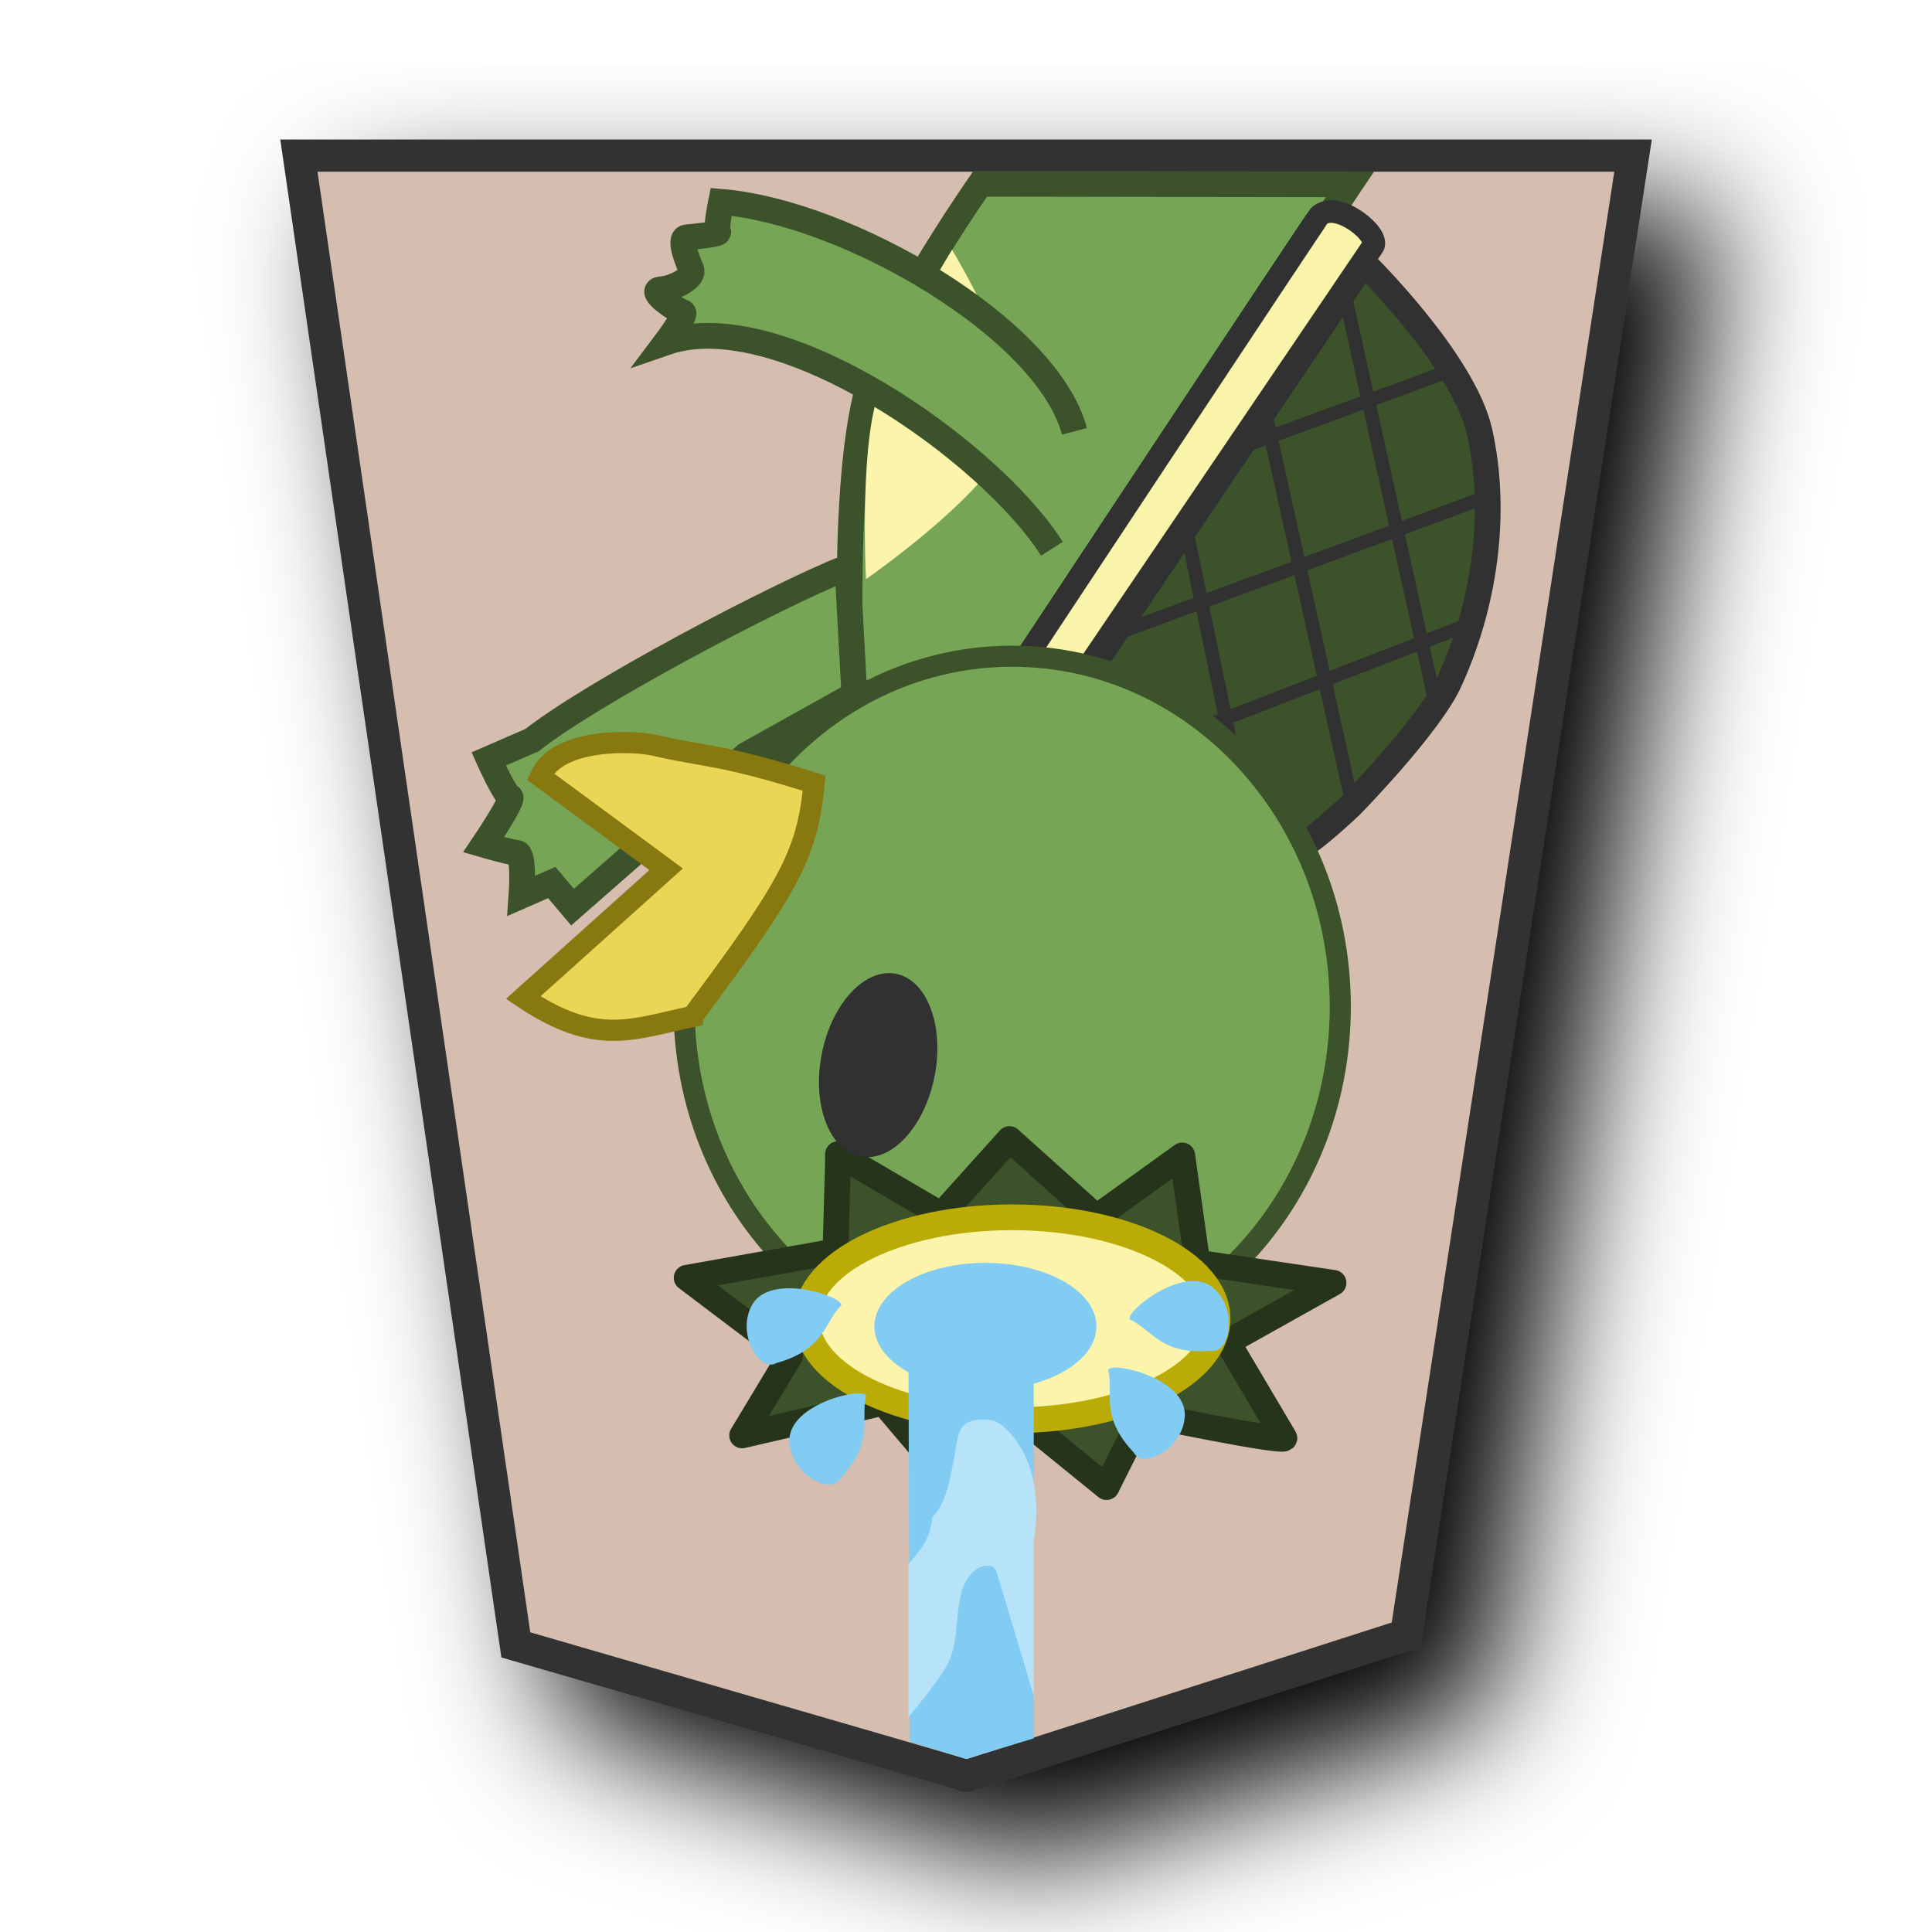
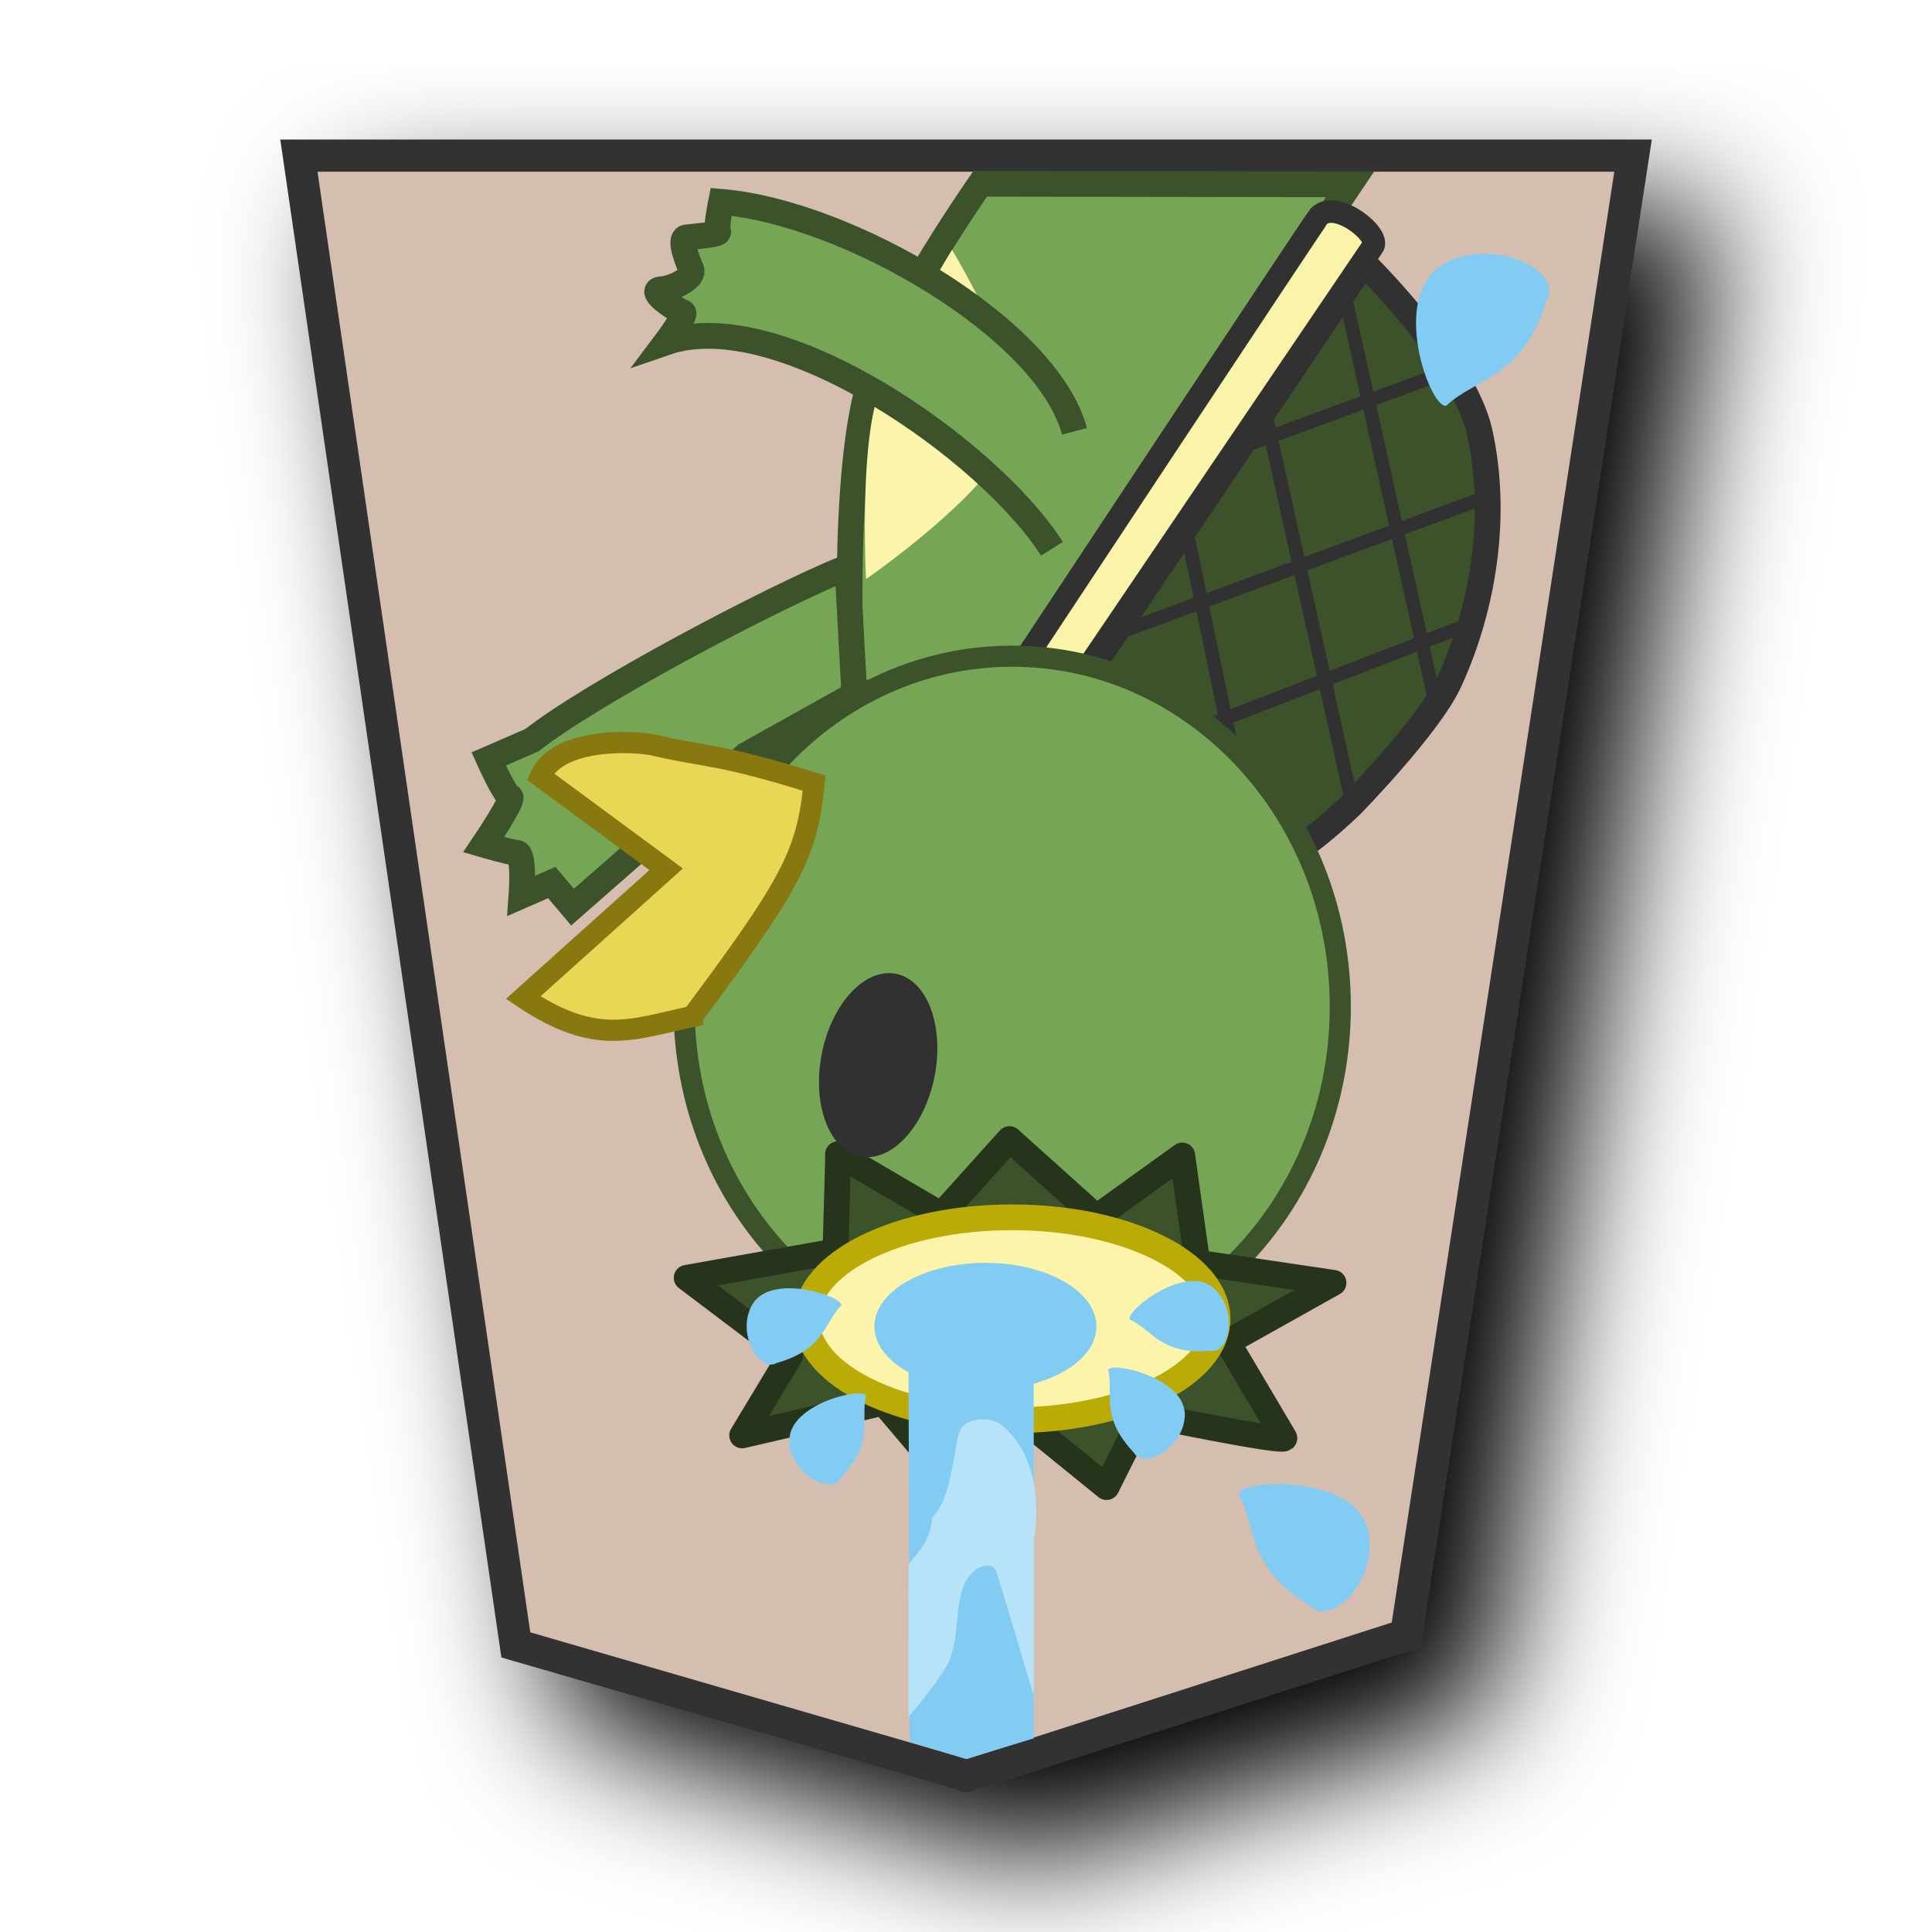
<svg xmlns="http://www.w3.org/2000/svg" viewBox="0 0 60 60" version="1.1" id="svg9">
  <defs id="defs1">
    <filter id="1KA_svg__a" x="-0.133" y="-0.108" width="1.317" height="1.257">
      <feGaussianBlur in="SourceAlpha" result="blur" stdDeviation="2" id="feGaussianBlur1" />
      <feOffset dx="2" dy="2" result="offsetBlur" id="feOffset1" />
      <feBlend in="SourceGraphic" in2="offsetBlur" id="feBlend1" />
    </filter>
    <filter id="0HI_svg__a" x="-0.134" y="-0.11" width="1.318" height="1.262">
      <feGaussianBlur in="SourceAlpha" result="blur" stdDeviation="2" id="feGaussianBlur1-1" />
      <feOffset dx="2" dy="2" result="offsetBlur" id="feOffset1-9" />
      <feBlend in="SourceGraphic" in2="offsetBlur" id="feBlend1-3" mode="normal" />
    </filter>
  </defs>
  <g fill="#fdd3e3" filter="url(#1KA_svg__a)" transform="translate(-102.587 -25.906)scale(1.03094)" id="g1" style="fill:#d5beaf;fill-opacity:1">
    <path fill="#fdeb98" d="m 141.866,74.375 6.836,-44.558 h -40.19 l 6.535,44.862 13.561,3.935 c 0.09,0.017 -0.091,0.032 0,0.021 z" id="path1" style="stroke-width:0.97;stroke-dasharray:none;stroke:#333333;fill:#d5beaf;fill-opacity:1" />
  </g>
-   <path style="fill:#76a556;fill-opacity:1;stroke:#3b522a;stroke-width:0.8;stroke-linecap:butt;stroke-linejoin:miter;stroke-dasharray:none;stroke-opacity:1" d="m 26.455,21.501 c 0,0 -0.375,-6.808 0.6,-9.786 0.717,-2.189 3.387,-6.009 3.387,-6.009 l 11.484,0.018 -10.693,15.924 z" id="path2" />
-   <path style="fill:#fcf4ab;fill-opacity:1;stroke:none;stroke-width:0.843px;stroke-linecap:butt;stroke-linejoin:miter;stroke-opacity:1" d="m 26.896,17.984 c 0,0 4.103,-2.826 4.604,-4.698 0.438,-1.635 -1.934,-5.528 -1.934,-5.528 0,0 -1.83,3 -2.328,4.604 -0.542,1.746 -0.343,5.622 -0.343,5.622 z" id="path3" />
-   <path style="fill:#76a556;fill-opacity:1;stroke:#3b522a;stroke-width:0.8;stroke-linecap:butt;stroke-linejoin:miter;stroke-dasharray:none;stroke-opacity:1" d="m 26.533,21.57 -3.368,1.88 -5.384,4.722 -0.646,-0.764 -0.94,0.411 c 0,0 0.098,-1.312 -0.137,-1.331 -0.235,-0.02 -1.038,-0.255 -1.038,-0.255 0,0 0.979,-1.449 0.822,-1.488 -0.157,-0.039 -0.666,-1.175 -0.666,-1.175 l 1.351,-0.587 c 1.812,-1.437 7.403,-4.401 9.79,-5.369 z" id="path4" />
-   <path style="fill:#76a556;fill-opacity:1;stroke:#3b522a;stroke-width:0.8;stroke-linecap:butt;stroke-linejoin:miter;stroke-dasharray:none;stroke-opacity:1" d="m 32.669,17.043 c -1.945,-3.055 -8.461,-7.63 -11.985,-6.411 0,0 0.672,-0.892 0.521,-0.933 -0.151,-0.042 -1.134,-0.677 -0.677,-0.714 0.457,-0.037 1.04,-0.384 0.941,-0.615 -0.099,-0.23 -0.405,-0.964 -0.152,-0.996 0.253,-0.032 1.061,-0.094 0.983,-0.177 -0.079,-0.083 0.093,-0.929 0.093,-0.929 3.919,0.323 10.128,3.931 10.976,7.128" id="path5" />
-   <path style="fill:#3b522b;fill-opacity:1;stroke:#313131;stroke-width:0.8;stroke-linecap:butt;stroke-linejoin:miter;stroke-dasharray:none;stroke-opacity:1" d="M 33.49,21.347 42.351,8.166 c 0,0 3.108,3.04 3.6,5.25 0.565,2.541 0.147,5.388 -0.941,7.753 -0.628,1.365 -3.046,3.832 -3.046,3.832 0,0 -1.772,1.717 -2.215,1.551 -0.443,-0.166 -6.258,-5.206 -6.258,-5.206 z" id="path6" />
-   <path style="fill:none;stroke:#313131;stroke-width:0.421;stroke-linecap:butt;stroke-linejoin:miter;stroke-dasharray:none;stroke-opacity:1" d="m 36.832,16.381 1.997,9.633" id="path7" />
-   <path style="fill:none;stroke:#313131;stroke-width:0.421;stroke-linecap:butt;stroke-linejoin:miter;stroke-dasharray:none;stroke-opacity:1" d="m 39.299,12.817 2.702,12.179" id="path8" />
-   <path style="fill:none;stroke:#313131;stroke-width:0.421;stroke-linecap:butt;stroke-linejoin:miter;stroke-dasharray:none;stroke-opacity:1" d="M 41.688,8.803 44.664,22.235" id="path9" />
-   <path style="fill:none;stroke:#313131;stroke-width:0.421;stroke-linecap:butt;stroke-linejoin:miter;stroke-dasharray:none;stroke-opacity:1" d="M 34.796,19.631 46.192,15.421" id="path10" />
-   <path style="fill:none;stroke:#313131;stroke-width:0.421;stroke-linecap:butt;stroke-linejoin:miter;stroke-dasharray:none;stroke-opacity:1" d="M 35.618,23.253 45.8,19.318" id="path11" />
-   <path style="fill:none;stroke:#313131;stroke-width:0.421;stroke-linecap:butt;stroke-linejoin:miter;stroke-dasharray:none;stroke-opacity:1" d="m 38.379,13.953 6.99,-2.565" id="path12" />
-   <path style="fill:#faf4aa;fill-opacity:1;stroke:#313131;stroke-width:0.7;stroke-linecap:butt;stroke-linejoin:miter;stroke-dasharray:none;stroke-opacity:1" d="m 33.249,21.511 c -0.664,0.641 -2.235,0.148 -1.938,-0.255 0,0 9.564,-14.462 9.653,-14.548 0.548,-0.531 1.959,0.622 1.664,0.959 z" id="path13" />
-   <ellipse style="fill:#76a556;fill-opacity:1;stroke:#3b522a;stroke-width:0.655;stroke-linecap:round;stroke-linejoin:round;stroke-dasharray:none;stroke-opacity:1" id="path14" cx="31.434" cy="-31.261" rx="10.19" ry="10.882" transform="scale(1,-1)" />
-   <g id="g18" transform="matrix(1,0,0,-1,1.478912,57.27648)">
-     <path style="fill:#3b522a;fill-opacity:1;stroke:#27341c;stroke-width:0.8;stroke-linecap:round;stroke-linejoin:round;stroke-dasharray:none;stroke-opacity:1" d="m 24.545,21.195 -0.078,-2.78 -4.621,-0.822 3.211,-2.428 -1.488,-2.467 4.386,1.018 2.389,-2.819 1.84,2.389 2.702,-2.193 1.136,2.271 c 0,0 4.503,-0.94 4.386,-0.744 -0.117,0.196 -1.762,2.976 -1.762,2.976 l 3.289,1.841 -4.229,0.627 -0.47,3.329 -2.663,-1.919 -2.702,2.428 -2.115,-2.35 -3.211,1.88 z" id="path16" />
-     <ellipse style="opacity:1;fill:#fcf4ab;fill-opacity:1;stroke:#baab07;stroke-width:0.8;stroke-linecap:round;stroke-linejoin:round;stroke-dasharray:none;stroke-opacity:1" id="path15" cx="29.95" cy="16.32" rx="6.383" ry="3.152" />
+   <g id="g2">
+     <path style="fill:#76a556;fill-opacity:1;stroke:#3b522a;stroke-width:0.8;stroke-linecap:butt;stroke-linejoin:miter;stroke-dasharray:none;stroke-opacity:1" d="m 26.455,21.501 c 0,0 -0.375,-6.808 0.6,-9.786 0.717,-2.189 3.387,-6.009 3.387,-6.009 l 11.484,0.018 -10.693,15.924 z" id="path2" />
+     <path style="fill:#fcf4ab;fill-opacity:1;stroke:none;stroke-width:0.843px;stroke-linecap:butt;stroke-linejoin:miter;stroke-opacity:1" d="m 26.896,17.984 c 0,0 4.103,-2.826 4.604,-4.698 0.438,-1.635 -1.934,-5.528 -1.934,-5.528 0,0 -1.83,3 -2.328,4.604 -0.542,1.746 -0.343,5.622 -0.343,5.622 z" id="path3" />
+     <path style="fill:#76a556;fill-opacity:1;stroke:#3b522a;stroke-width:0.8;stroke-linecap:butt;stroke-linejoin:miter;stroke-dasharray:none;stroke-opacity:1" d="m 26.533,21.57 -3.368,1.88 -5.384,4.722 -0.646,-0.764 -0.94,0.411 c 0,0 0.098,-1.312 -0.137,-1.331 -0.235,-0.02 -1.038,-0.255 -1.038,-0.255 0,0 0.979,-1.449 0.822,-1.488 -0.157,-0.039 -0.666,-1.175 -0.666,-1.175 l 1.351,-0.587 c 1.812,-1.437 7.403,-4.401 9.79,-5.369 z" id="path4" />
+     <path style="fill:#76a556;fill-opacity:1;stroke:#3b522a;stroke-width:0.8;stroke-linecap:butt;stroke-linejoin:miter;stroke-dasharray:none;stroke-opacity:1" d="m 32.669,17.043 c -1.945,-3.055 -8.461,-7.63 -11.985,-6.411 0,0 0.672,-0.892 0.521,-0.933 -0.151,-0.042 -1.134,-0.677 -0.677,-0.714 0.457,-0.037 1.04,-0.384 0.941,-0.615 -0.099,-0.23 -0.405,-0.964 -0.152,-0.996 0.253,-0.032 1.061,-0.094 0.983,-0.177 -0.079,-0.083 0.093,-0.929 0.093,-0.929 3.919,0.323 10.128,3.931 10.976,7.128" id="path5" />
+     <path style="fill:#3b522b;fill-opacity:1;stroke:#313131;stroke-width:0.8;stroke-linecap:butt;stroke-linejoin:miter;stroke-dasharray:none;stroke-opacity:1" d="M 33.49,21.347 42.351,8.166 c 0,0 3.108,3.04 3.6,5.25 0.565,2.541 0.147,5.388 -0.941,7.753 -0.628,1.365 -3.046,3.832 -3.046,3.832 0,0 -1.772,1.717 -2.215,1.551 -0.443,-0.166 -6.258,-5.206 -6.258,-5.206 z" id="path6" />
+     <path style="fill:none;stroke:#313131;stroke-width:0.421;stroke-linecap:butt;stroke-linejoin:miter;stroke-dasharray:none;stroke-opacity:1" d="m 36.832,16.381 1.997,9.633" id="path7" />
+     <path style="fill:none;stroke:#313131;stroke-width:0.421;stroke-linecap:butt;stroke-linejoin:miter;stroke-dasharray:none;stroke-opacity:1" d="m 39.299,12.817 2.702,12.179" id="path8" />
+     <path style="fill:none;stroke:#313131;stroke-width:0.421;stroke-linecap:butt;stroke-linejoin:miter;stroke-dasharray:none;stroke-opacity:1" d="M 41.688,8.803 44.664,22.235" id="path9" />
+     <path style="fill:none;stroke:#313131;stroke-width:0.421;stroke-linecap:butt;stroke-linejoin:miter;stroke-dasharray:none;stroke-opacity:1" d="M 34.796,19.631 46.192,15.421" id="path10" />
+     <path style="fill:none;stroke:#313131;stroke-width:0.421;stroke-linecap:butt;stroke-linejoin:miter;stroke-dasharray:none;stroke-opacity:1" d="M 35.618,23.253 45.8,19.318" id="path11" />
+     <path style="fill:none;stroke:#313131;stroke-width:0.421;stroke-linecap:butt;stroke-linejoin:miter;stroke-dasharray:none;stroke-opacity:1" d="m 38.379,13.953 6.99,-2.565" id="path12" />
+     <path style="fill:#faf4aa;fill-opacity:1;stroke:#313131;stroke-width:0.7;stroke-linecap:butt;stroke-linejoin:miter;stroke-dasharray:none;stroke-opacity:1" d="m 33.249,21.511 c -0.664,0.641 -2.235,0.148 -1.938,-0.255 0,0 9.564,-14.462 9.653,-14.548 0.548,-0.531 1.959,0.622 1.664,0.959 z" id="path13" />
+     <ellipse style="fill:#76a556;fill-opacity:1;stroke:#3b522a;stroke-width:0.655;stroke-linecap:round;stroke-linejoin:round;stroke-dasharray:none;stroke-opacity:1" id="path14" cx="31.434" cy="-31.261" rx="10.19" ry="10.882" transform="scale(1,-1)" />
+     <g id="g18" transform="matrix(1,0,0,-1,1.478912,57.27648)">
+       <path style="fill:#3b522a;fill-opacity:1;stroke:#27341c;stroke-width:0.8;stroke-linecap:round;stroke-linejoin:round;stroke-dasharray:none;stroke-opacity:1" d="m 24.545,21.195 -0.078,-2.78 -4.621,-0.822 3.211,-2.428 -1.488,-2.467 4.386,1.018 2.389,-2.819 1.84,2.389 2.702,-2.193 1.136,2.271 c 0,0 4.503,-0.94 4.386,-0.744 -0.117,0.196 -1.762,2.976 -1.762,2.976 l 3.289,1.841 -4.229,0.627 -0.47,3.329 -2.663,-1.919 -2.702,2.428 -2.115,-2.35 -3.211,1.88 z" id="path16" />
+       <ellipse style="opacity:1;fill:#fcf4ab;fill-opacity:1;stroke:#baab07;stroke-width:0.8;stroke-linecap:round;stroke-linejoin:round;stroke-dasharray:none;stroke-opacity:1" id="path15" cx="29.95" cy="16.32" rx="6.383" ry="3.152" />
+     </g>
+     <path style="fill:#e9d655;fill-opacity:1;stroke:#877810;stroke-width:0.658;stroke-linecap:butt;stroke-linejoin:miter;stroke-dasharray:none;stroke-opacity:1" d="m 21.504,31.567 c 3.047,-4.089 3.566,-5.039 3.78,-7.244 -2.967,-0.933 -3.346,-0.8 -4.97,-1.18 -0.579,-0.135 -2.981,-0.263 -3.534,0.971 l 3.907,2.882 -4.439,3.986 c 2.284,1.531 3.38,0.979 5.256,0.586 z" id="path17" />
+     <ellipse style="fill:#313131;fill-opacity:1;stroke:none;stroke-width:1.139;stroke-linecap:round;stroke-linejoin:round;stroke-dasharray:none;stroke-opacity:1" id="path18" cx="33.084" cy="-27.266" rx="1.786" ry="2.89" transform="matrix(0.9816198,0.1908472,0.1908472,-0.9816198,0,0)" />
+     <g id="g25" transform="rotate(180,29.79447,30.01585)">
+       <path style="fill:#82ccf3;fill-opacity:1;stroke:none;stroke-width:1px;stroke-linecap:butt;stroke-linejoin:miter;stroke-opacity:1" d="m 29.588,5.405 1.75,0.534 0.041,13.217 H 27.485 V 6.046 Z" id="path19" />
+       <ellipse style="fill:#82ccf3;fill-opacity:1;stroke:none;stroke-width:0.601;stroke-linecap:round;stroke-linejoin:round;stroke-opacity:0.992" id="path20" cx="-28.986" cy="18.838" rx="3.448" ry="1.974" transform="scale(-1,1)" />
+       <path style="fill:#b6e3f7;fill-opacity:1;stroke:none;stroke-width:0.126px;stroke-linecap:butt;stroke-linejoin:miter;stroke-opacity:1" d="m 31.379,6.71 c 0,0 -0.924,1.062 -1.238,1.684 -0.46,0.91 -0.054,2.365 -0.908,2.922 -0.162,0.106 -0.487,0.165 -0.578,-0.066 C 28.595,11.096 27.485,7.37 27.485,7.37 v 4.854 c 0,0 -0.486,2.254 0.954,3.52 0.266,0.234 0.726,0.256 1.057,0.128 0.259,-0.101 0.336,-0.376 0.381,-0.651 0.275,-1.672 0.431,-1.923 0.759,-2.32 0.063,-0.748 0.44,-1.064 0.742,-1.453 z" id="path21" />
+       <path style="fill:#82ccf3;fill-opacity:1;stroke:none;stroke-width:0.563px;stroke-linecap:butt;stroke-linejoin:miter;stroke-opacity:1" d="m 25.174,17.488 c -0.18,-0.73 0.276,-1.43 -0.801,-2.573 -0.285,-0.527 -1.553,0.134 -1.579,1.166 -0.029,1.16 2.292,1.684 2.38,1.407 z" id="path22" />
+       <path style="fill:#82ccf3;fill-opacity:1;stroke:none;stroke-width:0.563px;stroke-linecap:butt;stroke-linejoin:miter;stroke-opacity:1" d="m 32.693,16.686 c 0.18,-0.73 -0.276,-1.43 0.801,-2.573 0.285,-0.527 1.553,0.134 1.579,1.166 0.029,1.16 -2.292,1.684 -2.38,1.407 z" id="path23" />
+       <path style="fill:#82ccf3;fill-opacity:1;stroke:none;stroke-width:0.563px;stroke-linecap:butt;stroke-linejoin:miter;stroke-opacity:1" d="m 33.465,19.49 c 0.531,-0.532 0.502,-1.367 2.014,-1.79 0.517,-0.304 1.26,0.917 0.75,1.813 -0.574,1.009 -2.832,0.259 -2.765,-0.023 z" id="path24" />
+       <path style="fill:#82ccf3;fill-opacity:1;stroke:none;stroke-width:0.563px;stroke-linecap:butt;stroke-linejoin:miter;stroke-opacity:1" d="m 24.498,19.055 c -0.684,-0.314 -0.947,-1.107 -2.512,-0.975 -0.59,-0.105 -0.862,1.298 -0.071,1.961 0.889,0.745 2.744,-0.745 2.583,-0.986 z" id="path25" />
+     </g>
  </g>
-   <path style="fill:#e9d655;fill-opacity:1;stroke:#877810;stroke-width:0.658;stroke-linecap:butt;stroke-linejoin:miter;stroke-dasharray:none;stroke-opacity:1" d="m 21.504,31.567 c 3.047,-4.089 3.566,-5.039 3.78,-7.244 -2.967,-0.933 -3.346,-0.8 -4.97,-1.18 -0.579,-0.135 -2.981,-0.263 -3.534,0.971 l 3.907,2.882 -4.439,3.986 c 2.284,1.531 3.38,0.979 5.256,0.586 z" id="path17" />
-   <ellipse style="fill:#313131;fill-opacity:1;stroke:none;stroke-width:1.139;stroke-linecap:round;stroke-linejoin:round;stroke-dasharray:none;stroke-opacity:1" id="path18" cx="33.084" cy="-27.266" rx="1.786" ry="2.89" transform="matrix(0.9816198,0.1908472,0.1908472,-0.9816198,0,0)" />
-   <g id="g25" transform="rotate(180,29.79447,30.01585)">
-     <path style="fill:#82ccf3;fill-opacity:1;stroke:none;stroke-width:1px;stroke-linecap:butt;stroke-linejoin:miter;stroke-opacity:1" d="m 29.588,5.405 1.75,0.534 0.041,13.217 H 27.485 V 6.046 Z" id="path19" />
-     <ellipse style="fill:#82ccf3;fill-opacity:1;stroke:none;stroke-width:0.601;stroke-linecap:round;stroke-linejoin:round;stroke-opacity:0.992" id="path20" cx="-28.986" cy="18.838" rx="3.448" ry="1.974" transform="scale(-1,1)" />
-     <path style="fill:#b6e3f7;fill-opacity:1;stroke:none;stroke-width:0.126px;stroke-linecap:butt;stroke-linejoin:miter;stroke-opacity:1" d="m 31.379,6.71 c 0,0 -0.924,1.062 -1.238,1.684 -0.46,0.91 -0.054,2.365 -0.908,2.922 -0.162,0.106 -0.487,0.165 -0.578,-0.066 C 28.595,11.096 27.485,7.37 27.485,7.37 v 4.854 c 0,0 -0.486,2.254 0.954,3.52 0.266,0.234 0.726,0.256 1.057,0.128 0.259,-0.101 0.336,-0.376 0.381,-0.651 0.275,-1.672 0.431,-1.923 0.759,-2.32 0.063,-0.748 0.44,-1.064 0.742,-1.453 z" id="path21" />
-     <path style="fill:#82ccf3;fill-opacity:1;stroke:none;stroke-width:0.563px;stroke-linecap:butt;stroke-linejoin:miter;stroke-opacity:1" d="m 25.174,17.488 c -0.18,-0.73 0.276,-1.43 -0.801,-2.573 -0.285,-0.527 -1.553,0.134 -1.579,1.166 -0.029,1.16 2.292,1.684 2.38,1.407 z" id="path22" />
-     <path style="fill:#82ccf3;fill-opacity:1;stroke:none;stroke-width:0.563px;stroke-linecap:butt;stroke-linejoin:miter;stroke-opacity:1" d="m 32.693,16.686 c 0.18,-0.73 -0.276,-1.43 0.801,-2.573 0.285,-0.527 1.553,0.134 1.579,1.166 0.029,1.16 -2.292,1.684 -2.38,1.407 z" id="path23" />
-     <path style="fill:#82ccf3;fill-opacity:1;stroke:none;stroke-width:0.563px;stroke-linecap:butt;stroke-linejoin:miter;stroke-opacity:1" d="m 33.465,19.49 c 0.531,-0.532 0.502,-1.367 2.014,-1.79 0.517,-0.304 1.26,0.917 0.75,1.813 -0.574,1.009 -2.832,0.259 -2.765,-0.023 z" id="path24" />
-     <path style="fill:#82ccf3;fill-opacity:1;stroke:none;stroke-width:0.563px;stroke-linecap:butt;stroke-linejoin:miter;stroke-opacity:1" d="m 24.498,19.055 c -0.684,-0.314 -0.947,-1.107 -2.512,-0.975 -0.59,-0.105 -0.862,1.298 -0.071,1.961 0.889,0.745 2.744,-0.745 2.583,-0.986 z" id="path25" />
+   <g id="g29" transform="translate(-43.37349)">
+     <path style="fill:#82ccf3;fill-opacity:1;stroke:none;stroke-width:0.857px;stroke-linecap:butt;stroke-linejoin:miter;stroke-opacity:1" d="m 81.833,46.396 c 0.568,1.01 0.209,2.242 2.241,3.488 0.633,0.663 2.173,-0.853 1.774,-2.397 -0.449,-1.737 -4.006,-1.538 -4.015,-1.09 z" id="path28" />
+     <path style="fill:#82ccf3;fill-opacity:1;stroke:none;stroke-width:0.942px;stroke-linecap:butt;stroke-linejoin:miter;stroke-opacity:1" d="m 88.288,12.6 c 0.929,-0.873 2.39,-0.861 3.125,-3.299 0.53,-0.839 -1.607,-1.975 -3.174,-1.121 -1.763,0.961 -0.444,4.54 0.049,4.42 z" id="path29" />
  </g>
</svg>
